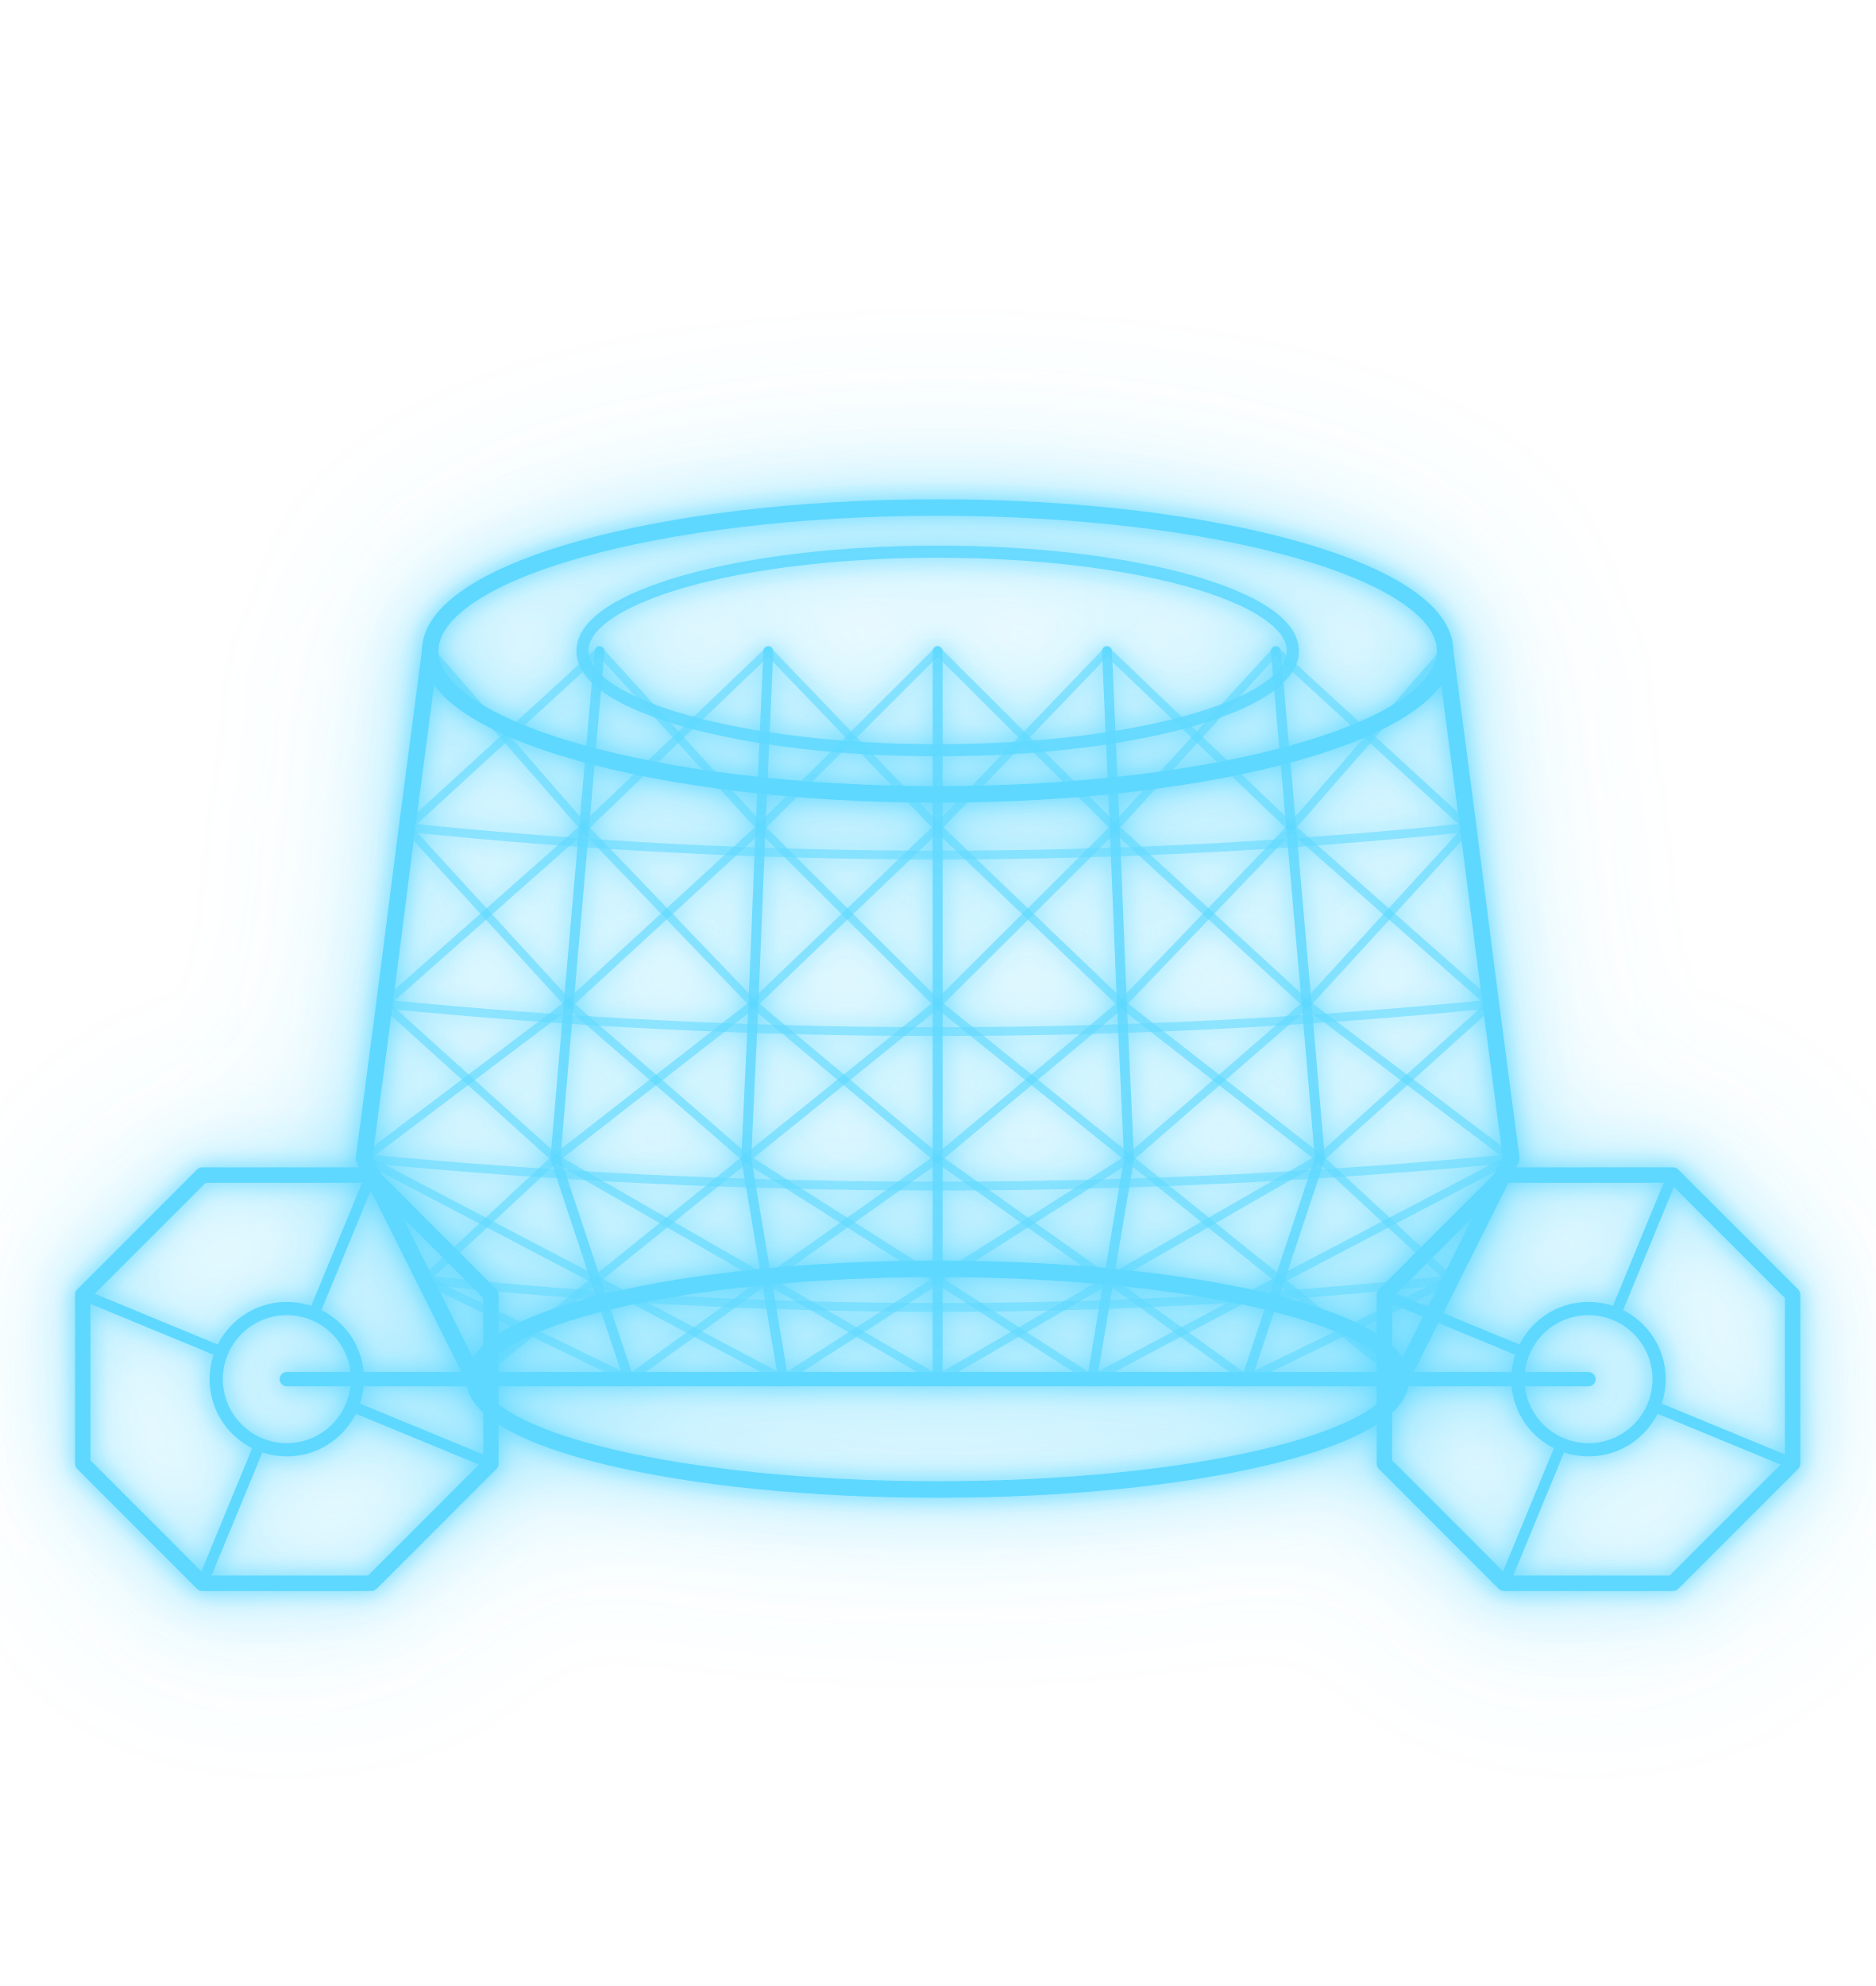
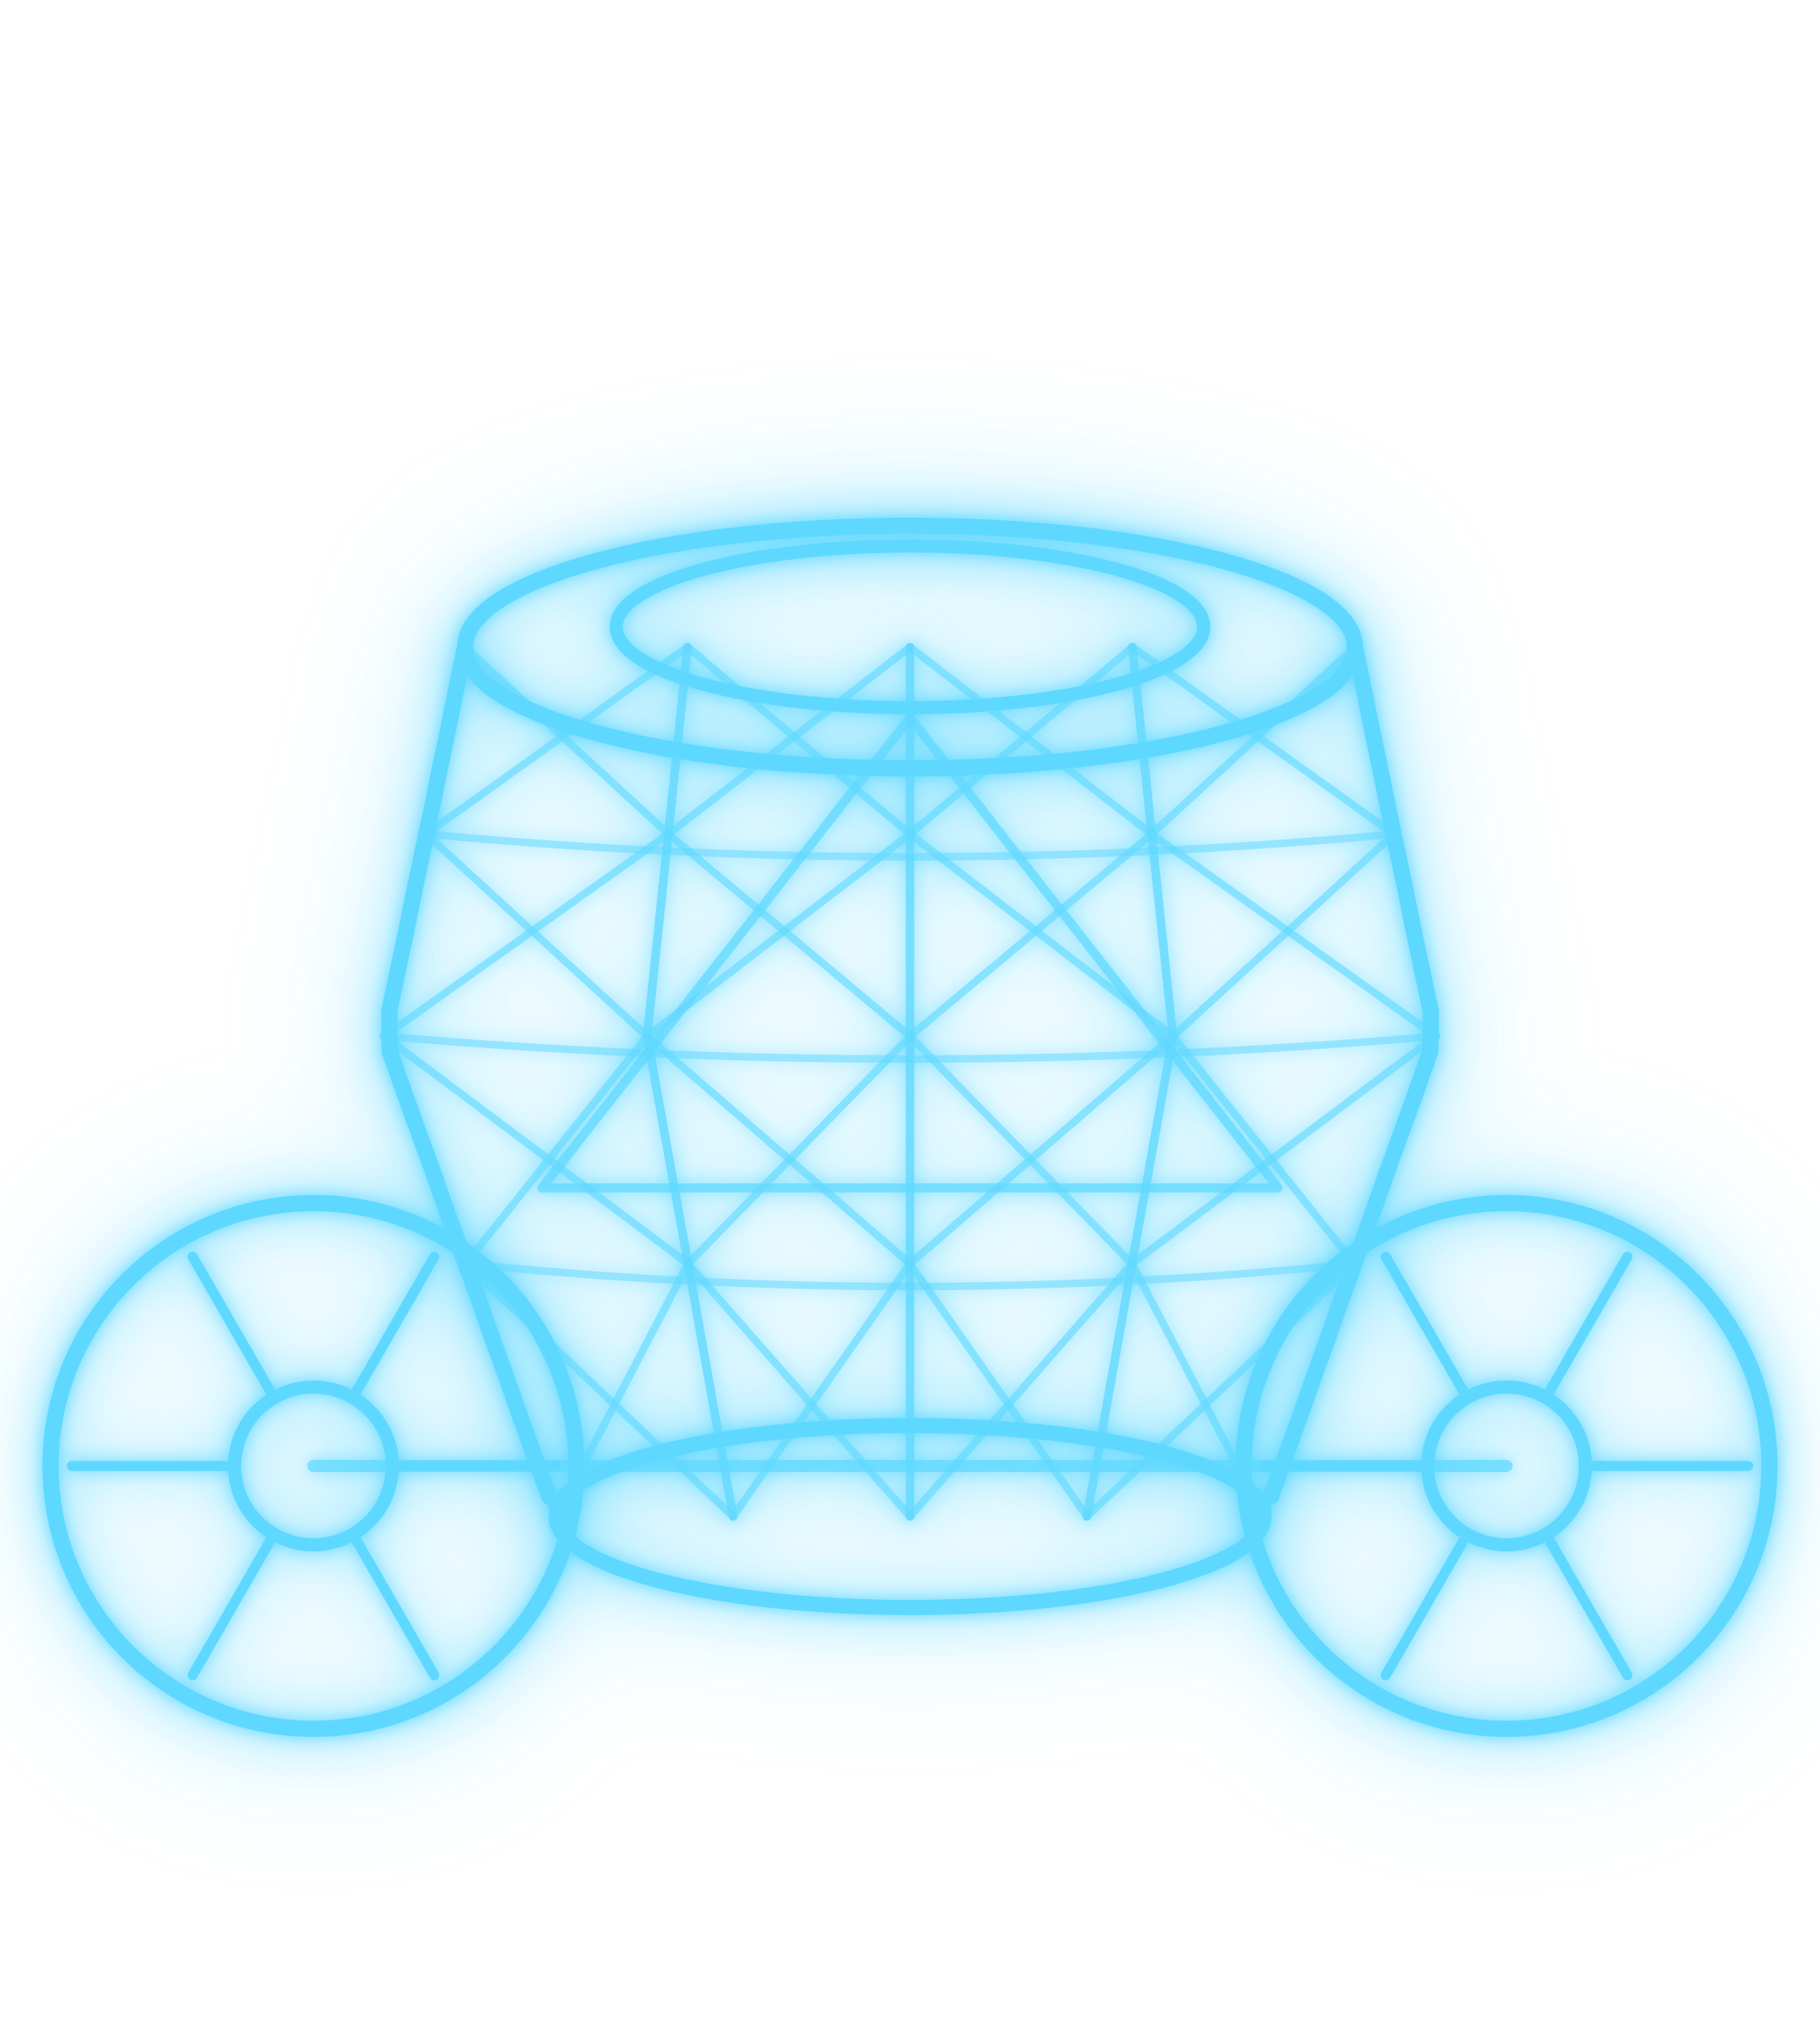
- <svg xmlns="http://www.w3.org/2000/svg" viewBox="0 0 340 360" width="340" height="360">
+ <svg xmlns="http://www.w3.org/2000/svg" viewBox="0 0 360 400" width="360" height="400">
  <defs>
    <filter id="ng2" x="-60%" y="-60%" width="220%" height="220%">
-       <feGaussianBlur stdDeviation="2" result="b1" />
-       <feGaussianBlur stdDeviation="6" result="b2" />
-       <feGaussianBlur stdDeviation="13" result="b3" />
+       <feGaussianBlur stdDeviation="1.6" result="b1" />
+       <feGaussianBlur stdDeviation="5" result="b2" />
+       <feGaussianBlur stdDeviation="12" result="b3" />
      <feMerge>
        <feMergeNode in="b3" />
        <feMergeNode in="b2" />
        <feMergeNode in="b1" />
        <feMergeNode in="SourceGraphic" />
      </feMerge>
    </filter>
  </defs>
  <g filter="url(#ng2)" fill="none" stroke="#5fd8ff" stroke-linecap="round" stroke-linejoin="round">
-     <path d="M89.0 265.3 L67.3 287.0 L36.7 287.0 L15.0 265.3 L15.0 234.7 L36.7 213.0 L67.3 213.0 L89.0 234.7 Z" stroke-width="2.8" />
-     <circle cx="52.0" cy="250" r="12.8" stroke-width="2.4" />
-     <path d="M63.8 254.9 L89.0 265.3" stroke-width="2" />
-     <path d="M47.1 261.8 L36.7 287.0" stroke-width="2" />
-     <path d="M40.2 245.1 L15.0 234.7" stroke-width="2" />
-     <path d="M56.9 238.2 L67.3 213.0" stroke-width="2" />
-     <path d="M325.0 265.3 L303.3 287.0 L272.7 287.0 L251.0 265.3 L251.0 234.7 L272.7 213.0 L303.3 213.0 L325.0 234.7 Z" stroke-width="2.8" />
-     <circle cx="288.0" cy="250" r="12.8" stroke-width="2.4" />
-     <path d="M299.8 254.9 L325.0 265.3" stroke-width="2" />
-     <path d="M283.1 261.8 L272.7 287.0" stroke-width="2" />
-     <path d="M276.2 245.1 L251.0 234.7" stroke-width="2" />
-     <path d="M292.9 238.2 L303.3 213.0" stroke-width="2" />
-     <path d="M52.0 250 L288.0 250" stroke-width="2.6" />
-     <path d="M78.0 118.0 L73.8 150.0 L69.7 182.0 L66.0 210.0 L77.0 232.0 L86.0 250.0" stroke-width="3" />
-     <path d="M262.0 118.0 L266.2 150.0 L270.3 182.0 L274.0 210.0 L263.0 232.0 L254.0 250.0" stroke-width="3" />
-     <ellipse cx="170.0" cy="118" rx="92" ry="26" stroke-width="3" />
-     <ellipse cx="170.0" cy="118" rx="64.4" ry="18" stroke-width="2.2" opacity="0.85" />
-     <ellipse cx="170.0" cy="250" rx="84" ry="20" stroke-width="3" />
-     <path d="M78.0 118.0 L73.8 150.0 L69.7 182.0 L66.0 210.0 L77.0 232.0 L86.0 250.0" stroke-width="1.8" opacity="0.8" />
-     <path d="M108.7 118.0 L105.9 150.0 L103.1 182.0 L100.7 210.0 L108.0 232.0 L114.0 250.0" stroke-width="1.8" opacity="0.8" />
-     <path d="M139.3 118.0 L137.9 150.0 L136.6 182.0 L135.3 210.0 L139.0 232.0 L142.0 250.0" stroke-width="1.8" opacity="0.8" />
-     <path d="M170.0 118.0 L170.0 150.0 L170.0 182.0 L170.0 210.0 L170.0 232.0 L170.0 250.0" stroke-width="1.8" opacity="0.8" />
-     <path d="M200.7 118.0 L202.1 150.0 L203.4 182.0 L204.7 210.0 L201.0 232.0 L198.0 250.0" stroke-width="1.8" opacity="0.8" />
-     <path d="M231.3 118.0 L234.1 150.0 L236.9 182.0 L239.3 210.0 L232.0 232.0 L226.0 250.0" stroke-width="1.8" opacity="0.8" />
-     <path d="M262.0 118.0 L266.2 150.0 L270.3 182.0 L274.0 210.0 L263.0 232.0 L254.0 250.0" stroke-width="1.8" opacity="0.8" />
-     <path d="M73.8 150 Q 170.0 160 266.2 150" stroke-width="1.6" opacity="0.55" />
-     <path d="M69.7 182 Q 170.0 192 270.3 182" stroke-width="1.6" opacity="0.55" />
-     <path d="M66.0 210 Q 170.0 220 274.0 210" stroke-width="1.6" opacity="0.55" />
-     <path d="M77.0 232 Q 170.0 242 263.0 232" stroke-width="1.6" opacity="0.55" />
-     <path d="M78.0 118.0 L105.9 150.0" stroke-width="1.5" opacity="0.6" />
-     <path d="M108.7 118.0 L73.8 150.0" stroke-width="1.5" opacity="0.6" />
-     <path d="M73.8 150.0 L103.1 182.0" stroke-width="1.5" opacity="0.6" />
-     <path d="M105.9 150.0 L69.7 182.0" stroke-width="1.5" opacity="0.6" />
-     <path d="M69.7 182.0 L100.7 210.0" stroke-width="1.5" opacity="0.6" />
-     <path d="M103.1 182.0 L66.0 210.0" stroke-width="1.5" opacity="0.6" />
-     <path d="M66.0 210.0 L108.0 232.0" stroke-width="1.5" opacity="0.6" />
-     <path d="M100.7 210.0 L77.0 232.0" stroke-width="1.5" opacity="0.6" />
-     <path d="M77.0 232.0 L114.0 250.0" stroke-width="1.5" opacity="0.6" />
-     <path d="M108.0 232.0 L86.0 250.0" stroke-width="1.5" opacity="0.6" />
-     <path d="M108.7 118.0 L137.9 150.0" stroke-width="1.5" opacity="0.6" />
-     <path d="M139.3 118.0 L105.9 150.0" stroke-width="1.5" opacity="0.6" />
-     <path d="M105.9 150.0 L136.6 182.0" stroke-width="1.5" opacity="0.6" />
-     <path d="M137.9 150.0 L103.1 182.0" stroke-width="1.5" opacity="0.6" />
-     <path d="M103.1 182.0 L135.3 210.0" stroke-width="1.5" opacity="0.6" />
-     <path d="M136.6 182.0 L100.7 210.0" stroke-width="1.5" opacity="0.6" />
-     <path d="M100.7 210.0 L139.0 232.0" stroke-width="1.5" opacity="0.6" />
-     <path d="M135.3 210.0 L108.0 232.0" stroke-width="1.5" opacity="0.6" />
-     <path d="M108.0 232.0 L142.0 250.0" stroke-width="1.5" opacity="0.6" />
-     <path d="M139.0 232.0 L114.0 250.0" stroke-width="1.5" opacity="0.6" />
-     <path d="M139.3 118.0 L170.0 150.0" stroke-width="1.5" opacity="0.6" />
-     <path d="M170.0 118.0 L137.9 150.0" stroke-width="1.5" opacity="0.6" />
-     <path d="M137.9 150.0 L170.0 182.0" stroke-width="1.5" opacity="0.6" />
-     <path d="M170.0 150.0 L136.6 182.0" stroke-width="1.5" opacity="0.6" />
-     <path d="M136.6 182.0 L170.0 210.0" stroke-width="1.5" opacity="0.6" />
-     <path d="M170.0 182.0 L135.3 210.0" stroke-width="1.5" opacity="0.6" />
-     <path d="M135.3 210.0 L170.0 232.0" stroke-width="1.5" opacity="0.6" />
-     <path d="M170.0 210.0 L139.0 232.0" stroke-width="1.5" opacity="0.6" />
-     <path d="M139.0 232.0 L170.0 250.0" stroke-width="1.5" opacity="0.6" />
-     <path d="M170.0 232.0 L142.0 250.0" stroke-width="1.5" opacity="0.6" />
-     <path d="M170.0 118.0 L202.1 150.0" stroke-width="1.5" opacity="0.6" />
-     <path d="M200.7 118.0 L170.0 150.0" stroke-width="1.5" opacity="0.6" />
-     <path d="M170.0 150.0 L203.4 182.0" stroke-width="1.5" opacity="0.6" />
-     <path d="M202.1 150.0 L170.0 182.0" stroke-width="1.5" opacity="0.6" />
-     <path d="M170.0 182.0 L204.7 210.0" stroke-width="1.5" opacity="0.6" />
-     <path d="M203.4 182.0 L170.0 210.0" stroke-width="1.5" opacity="0.6" />
-     <path d="M170.0 210.0 L201.0 232.0" stroke-width="1.5" opacity="0.6" />
-     <path d="M204.7 210.0 L170.0 232.0" stroke-width="1.5" opacity="0.6" />
-     <path d="M170.0 232.0 L198.0 250.0" stroke-width="1.5" opacity="0.6" />
-     <path d="M201.0 232.0 L170.0 250.0" stroke-width="1.5" opacity="0.6" />
-     <path d="M200.7 118.0 L234.1 150.0" stroke-width="1.5" opacity="0.6" />
-     <path d="M231.3 118.0 L202.1 150.0" stroke-width="1.5" opacity="0.6" />
-     <path d="M202.1 150.0 L236.9 182.0" stroke-width="1.5" opacity="0.6" />
-     <path d="M234.1 150.0 L203.4 182.0" stroke-width="1.5" opacity="0.6" />
-     <path d="M203.4 182.0 L239.3 210.0" stroke-width="1.5" opacity="0.6" />
-     <path d="M236.9 182.0 L204.7 210.0" stroke-width="1.5" opacity="0.6" />
-     <path d="M204.7 210.0 L232.0 232.0" stroke-width="1.5" opacity="0.6" />
-     <path d="M239.3 210.0 L201.0 232.0" stroke-width="1.5" opacity="0.6" />
-     <path d="M201.0 232.0 L226.0 250.0" stroke-width="1.5" opacity="0.6" />
-     <path d="M232.0 232.0 L198.0 250.0" stroke-width="1.5" opacity="0.6" />
-     <path d="M231.3 118.0 L266.2 150.0" stroke-width="1.5" opacity="0.6" />
-     <path d="M262.0 118.0 L234.1 150.0" stroke-width="1.5" opacity="0.6" />
-     <path d="M234.1 150.0 L270.3 182.0" stroke-width="1.5" opacity="0.6" />
-     <path d="M266.2 150.0 L236.9 182.0" stroke-width="1.5" opacity="0.6" />
-     <path d="M236.9 182.0 L274.0 210.0" stroke-width="1.5" opacity="0.6" />
-     <path d="M270.3 182.0 L239.3 210.0" stroke-width="1.5" opacity="0.6" />
-     <path d="M239.3 210.0 L263.0 232.0" stroke-width="1.5" opacity="0.6" />
-     <path d="M274.0 210.0 L232.0 232.0" stroke-width="1.5" opacity="0.6" />
-     <path d="M232.0 232.0 L254.0 250.0" stroke-width="1.5" opacity="0.6" />
-     <path d="M263.0 232.0 L226.0 250.0" stroke-width="1.5" opacity="0.6" />
+     <circle cx="62.0" cy="290" r="52" stroke-width="3.2" />
+     <circle cx="62.0" cy="290" r="15.6" stroke-width="2.6" />
+     <path d="M77.6 290.0 L109.8 290.0" stroke-width="2" />
+     <path d="M69.8 303.5 L85.9 331.4" stroke-width="2" />
+     <path d="M54.2 303.5 L38.1 331.4" stroke-width="2" />
+     <path d="M46.4 290.0 L14.2 290.0" stroke-width="2" />
+     <path d="M54.2 276.5 L38.1 248.6" stroke-width="2" />
+     <path d="M69.8 276.5 L85.9 248.6" stroke-width="2" />
+     <circle cx="298.0" cy="290" r="52" stroke-width="3.2" />
+     <circle cx="298.0" cy="290" r="15.6" stroke-width="2.6" />
+     <path d="M313.6 290.0 L345.8 290.0" stroke-width="2" />
+     <path d="M305.8 303.5 L321.9 331.4" stroke-width="2" />
+     <path d="M290.2 303.5 L274.1 331.4" stroke-width="2" />
+     <path d="M282.4 290.0 L250.2 290.0" stroke-width="2" />
+     <path d="M290.2 276.5 L274.1 248.6" stroke-width="2" />
+     <path d="M305.8 276.5 L321.9 248.6" stroke-width="2" />
+     <path d="M62.0 290 L298.0 290" stroke-width="2.4" opacity="0.7" />
+     <path d="M92.0 128.0 L90.3 136.0 L88.7 144.0 L87.0 152.0 L85.4 160.0 L83.7 168.0 L82.0 176.0 L80.4 184.0 L78.7 192.0 L77.0 200.0 L77.1 208.0 L79.9 216.0 L82.8 224.0 L85.7 232.0 L88.5 240.0 L91.4 248.0 L94.3 256.0 L97.1 264.0 L100.0 272.0 L102.8 280.0 L105.7 288.0 L108.6 296.0" stroke-width="3.2" />
+     <path d="M268.0 128.0 L269.7 136.0 L271.3 144.0 L273.0 152.0 L274.6 160.0 L276.3 168.0 L278.0 176.0 L279.6 184.0 L281.3 192.0 L283.0 200.0 L282.9 208.0 L280.1 216.0 L277.2 224.0 L274.3 232.0 L271.5 240.0 L268.6 248.0 L265.7 256.0 L262.9 264.0 L260.0 272.0 L257.2 280.0 L254.3 288.0 L251.4 296.0" stroke-width="3.2" />
+     <ellipse cx="180.0" cy="128" rx="88" ry="24" stroke-width="3.2" />
+     <ellipse cx="180.0" cy="124" rx="58.1" ry="16" stroke-width="2.6" />
+     <ellipse cx="180.0" cy="300" rx="70" ry="18" stroke-width="3" />
+     <path d="M92.0 128.0 L84.3 165.0 L76.0 205.0 L92.1 250.0 L110.0 300.0" stroke-width="1.7" opacity="0.75" />
+     <path d="M136.0 128.0 L132.2 165.0 L128.0 205.0 L136.1 250.0 L145.0 300.0" stroke-width="1.7" opacity="0.75" />
+     <path d="M180.0 128.0 L180.0 165.0 L180.0 205.0 L180.0 250.0 L180.0 300.0" stroke-width="1.7" opacity="0.75" />
+     <path d="M224.0 128.0 L227.8 165.0 L232.0 205.0 L223.9 250.0 L215.0 300.0" stroke-width="1.7" opacity="0.75" />
+     <path d="M268.0 128.0 L275.7 165.0 L284.0 205.0 L267.9 250.0 L250.0 300.0" stroke-width="1.7" opacity="0.75" />
+     <path d="M84.3 165 Q 180.0 174 275.7 165" stroke-width="1.5" opacity="0.5" />
+     <path d="M76.0 205 Q 180.0 214 284.0 205" stroke-width="1.5" opacity="0.5" />
+     <path d="M92.1 250 Q 180.0 259 267.9 250" stroke-width="1.5" opacity="0.5" />
+     <path d="M92.0 128.0 L132.2 165.0" stroke-width="1.5" opacity="0.6" />
+     <path d="M136.0 128.0 L84.3 165.0" stroke-width="1.5" opacity="0.6" />
+     <path d="M84.3 165.0 L128.0 205.0" stroke-width="1.5" opacity="0.6" />
+     <path d="M132.2 165.0 L76.0 205.0" stroke-width="1.5" opacity="0.6" />
+     <path d="M76.0 205.0 L136.1 250.0" stroke-width="1.5" opacity="0.6" />
+     <path d="M128.0 205.0 L92.1 250.0" stroke-width="1.5" opacity="0.6" />
+     <path d="M92.1 250.0 L145.0 300.0" stroke-width="1.5" opacity="0.6" />
+     <path d="M136.1 250.0 L110.0 300.0" stroke-width="1.5" opacity="0.6" />
+     <path d="M136.0 128.0 L180.0 165.0" stroke-width="1.5" opacity="0.6" />
+     <path d="M180.0 128.0 L132.2 165.0" stroke-width="1.5" opacity="0.6" />
+     <path d="M132.2 165.0 L180.0 205.0" stroke-width="1.5" opacity="0.6" />
+     <path d="M180.0 165.0 L128.0 205.0" stroke-width="1.5" opacity="0.6" />
+     <path d="M128.0 205.0 L180.0 250.0" stroke-width="1.5" opacity="0.6" />
+     <path d="M180.0 205.0 L136.1 250.0" stroke-width="1.5" opacity="0.6" />
+     <path d="M136.1 250.0 L180.0 300.0" stroke-width="1.5" opacity="0.6" />
+     <path d="M180.0 250.0 L145.0 300.0" stroke-width="1.5" opacity="0.6" />
+     <path d="M180.0 128.0 L227.8 165.0" stroke-width="1.5" opacity="0.6" />
+     <path d="M224.0 128.0 L180.0 165.0" stroke-width="1.5" opacity="0.6" />
+     <path d="M180.0 165.0 L232.0 205.0" stroke-width="1.5" opacity="0.6" />
+     <path d="M227.8 165.0 L180.0 205.0" stroke-width="1.5" opacity="0.6" />
+     <path d="M180.0 205.0 L223.9 250.0" stroke-width="1.5" opacity="0.6" />
+     <path d="M232.0 205.0 L180.0 250.0" stroke-width="1.5" opacity="0.6" />
+     <path d="M180.0 250.0 L215.0 300.0" stroke-width="1.5" opacity="0.6" />
+     <path d="M223.9 250.0 L180.0 300.0" stroke-width="1.5" opacity="0.6" />
+     <path d="M224.0 128.0 L275.7 165.0" stroke-width="1.5" opacity="0.6" />
+     <path d="M268.0 128.0 L227.8 165.0" stroke-width="1.5" opacity="0.6" />
+     <path d="M227.8 165.0 L284.0 205.0" stroke-width="1.5" opacity="0.6" />
+     <path d="M275.7 165.0 L232.0 205.0" stroke-width="1.5" opacity="0.6" />
+     <path d="M232.0 205.0 L267.9 250.0" stroke-width="1.5" opacity="0.6" />
+     <path d="M284.0 205.0 L223.9 250.0" stroke-width="1.5" opacity="0.6" />
+     <path d="M223.9 250.0 L250.0 300.0" stroke-width="1.5" opacity="0.6" />
+     <path d="M267.9 250.0 L215.0 300.0" stroke-width="1.5" opacity="0.6" />
+     <path d="M180.0 142 L107.2 235 L252.8 235 Z" stroke-width="1.8" opacity="0.7" />
  </g>
</svg>
